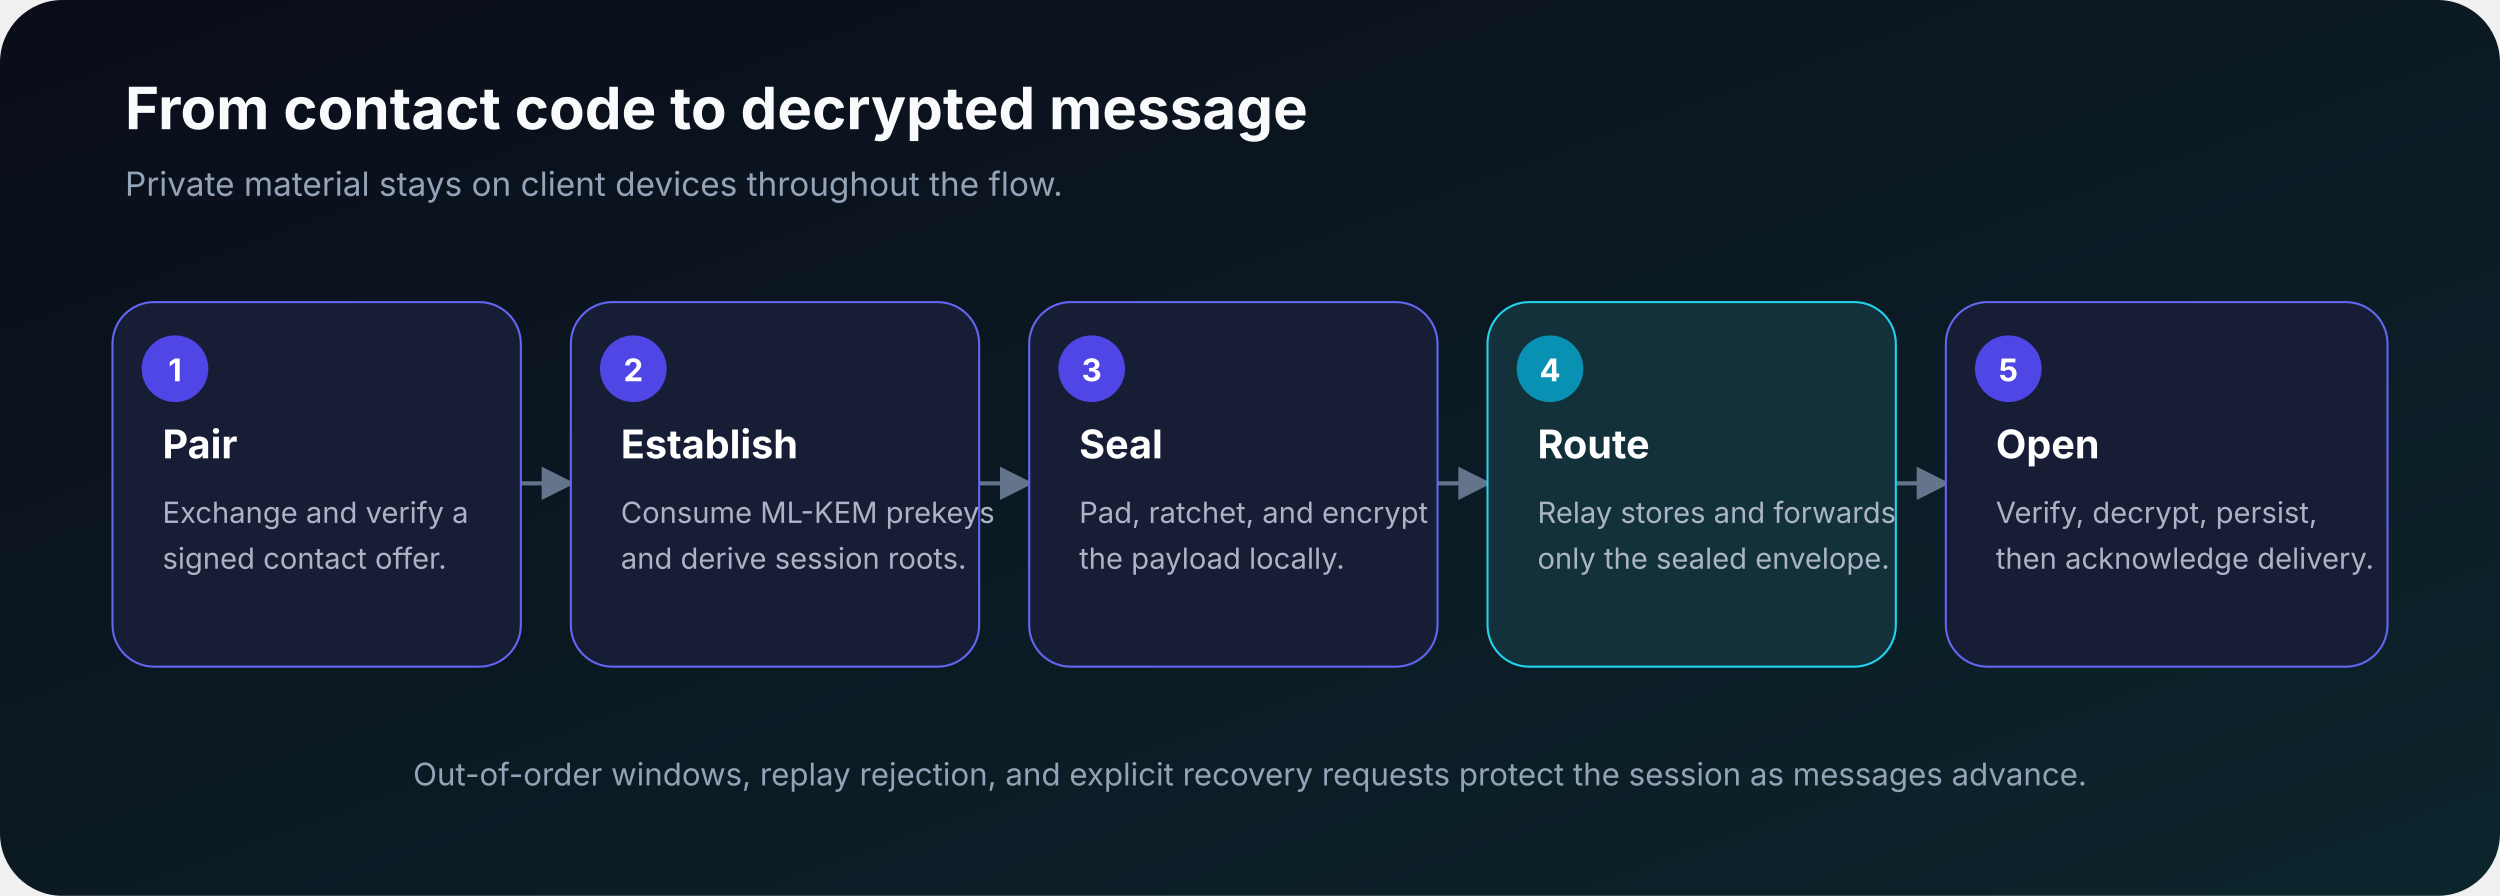
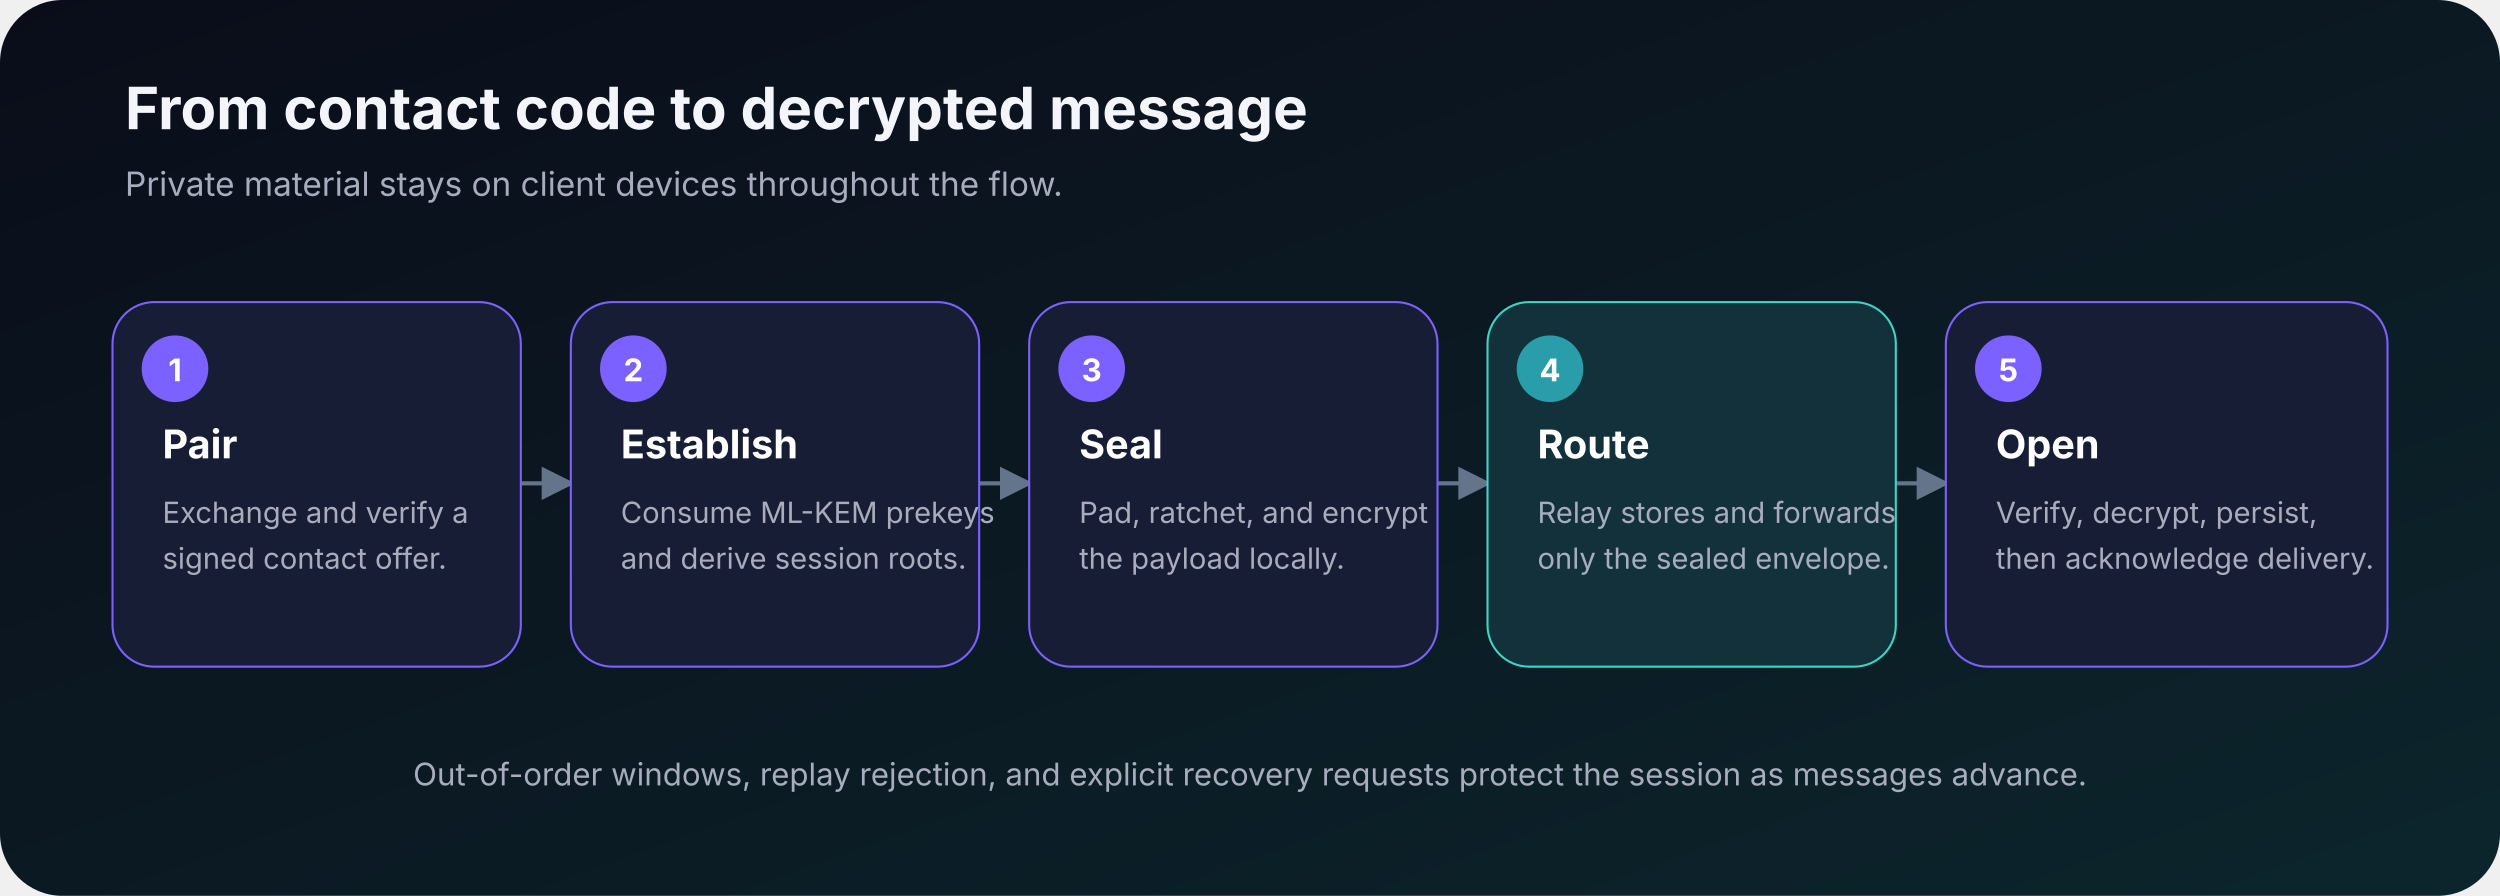
<svg xmlns="http://www.w3.org/2000/svg" width="1200" height="430" viewBox="0 0 1200 430" role="img" aria-labelledby="title desc">
  <defs>
    <linearGradient id="background" x1="0" y1="0" x2="1" y2="1">
      <stop offset="0" stop-color="#0a0d19" />
      <stop offset="1" stop-color="#0c252c" />
    </linearGradient>
    <marker id="arrow" markerWidth="10" markerHeight="10" refX="8" refY="5" orient="auto">
      <path d="M1 1 9 5 1 9Z" fill="#64748b" />
    </marker>
  </defs>
  <rect width="1200" height="430" rx="30" fill="url(#background)" />
-   <g font-family="Inter, ui-sans-serif, system-ui, -apple-system, BlinkMacSystemFont, Segoe UI, sans-serif">
-     <text x="60" y="62" fill="#f8fafc" font-size="28" font-weight="750">From contact code to decrypted message</text>
-     <text x="60" y="94" fill="#94a3b8" font-size="16">Private material stays on client devices throughout the flow.</text>
+   <g font-family="Geist, Inter, ui-sans-serif, system-ui, -apple-system, BlinkMacSystemFont, Segoe UI, sans-serif">
+     <text x="60" y="62" fill="#F3F5FA" font-size="28" font-weight="750">From contact code to decrypted message</text>
+     <text x="60" y="94" fill="#A8ADBD" font-size="16">Private material stays on client devices throughout the flow.</text>
    <g fill="none" stroke="#64748b" stroke-width="2" marker-end="url(#arrow)">
      <path d="M250 232H274" />
      <path d="M470 232H494" />
      <path d="M690 232H714" />
      <path d="M910 232H934" />
    </g>
    <g>
-       <rect x="54" y="145" width="196" height="175" rx="20" fill="#181d36" stroke="#6366f1" />
-       <circle cx="84" cy="177" r="16" fill="#4f46e5" />
+       <rect x="54" y="145" width="196" height="175" rx="20" fill="#181d36" stroke="#7B61FF" />
+       <circle cx="84" cy="177" r="16" fill="#7B61FF" />
      <text x="84" y="183" fill="#fff" font-size="15" font-weight="700" text-anchor="middle">1</text>
      <text x="78" y="220" fill="#fff" font-size="19" font-weight="700">Pair</text>
-       <text x="78" y="251" fill="#aab4c5" font-size="14">Exchange and verify a</text>
-       <text x="78" y="273" fill="#aab4c5" font-size="14">signed contact offer.</text>
-       <rect x="274" y="145" width="196" height="175" rx="20" fill="#181d36" stroke="#6366f1" />
-       <circle cx="304" cy="177" r="16" fill="#4f46e5" />
+       <text x="78" y="251" fill="#A8ADBD" font-size="14">Exchange and verify a</text>
+       <text x="78" y="273" fill="#A8ADBD" font-size="14">signed contact offer.</text>
+       <rect x="274" y="145" width="196" height="175" rx="20" fill="#181d36" stroke="#7B61FF" />
+       <circle cx="304" cy="177" r="16" fill="#7B61FF" />
      <text x="304" y="183" fill="#fff" font-size="15" font-weight="700" text-anchor="middle">2</text>
      <text x="298" y="220" fill="#fff" font-size="19" font-weight="700">Establish</text>
-       <text x="298" y="251" fill="#aab4c5" font-size="14">Consume ML-KEM prekeys</text>
-       <text x="298" y="273" fill="#aab4c5" font-size="14">and derive session roots.</text>
-       <rect x="494" y="145" width="196" height="175" rx="20" fill="#181d36" stroke="#6366f1" />
-       <circle cx="524" cy="177" r="16" fill="#4f46e5" />
+       <text x="298" y="251" fill="#A8ADBD" font-size="14">Consume ML-KEM prekeys</text>
+       <text x="298" y="273" fill="#A8ADBD" font-size="14">and derive session roots.</text>
+       <rect x="494" y="145" width="196" height="175" rx="20" fill="#181d36" stroke="#7B61FF" />
+       <circle cx="524" cy="177" r="16" fill="#7B61FF" />
      <text x="524" y="183" fill="#fff" font-size="15" font-weight="700" text-anchor="middle">3</text>
      <text x="518" y="220" fill="#fff" font-size="19" font-weight="700">Seal</text>
-       <text x="518" y="251" fill="#aab4c5" font-size="14">Pad, ratchet, and encrypt</text>
-       <text x="518" y="273" fill="#aab4c5" font-size="14">the payload locally.</text>
-       <rect x="714" y="145" width="196" height="175" rx="20" fill="#12313b" stroke="#22d3ee" />
-       <circle cx="744" cy="177" r="16" fill="#0891b2" />
+       <text x="518" y="251" fill="#A8ADBD" font-size="14">Pad, ratchet, and encrypt</text>
+       <text x="518" y="273" fill="#A8ADBD" font-size="14">the payload locally.</text>
+       <rect x="714" y="145" width="196" height="175" rx="20" fill="#12313b" stroke="#3DD5C5" />
+       <circle cx="744" cy="177" r="16" fill="#299EAA" />
      <text x="744" y="183" fill="#fff" font-size="15" font-weight="700" text-anchor="middle">4</text>
      <text x="738" y="220" fill="#fff" font-size="19" font-weight="700">Route</text>
-       <text x="738" y="251" fill="#aab4c5" font-size="14">Relay stores and forwards</text>
-       <text x="738" y="273" fill="#aab4c5" font-size="14">only the sealed envelope.</text>
-       <rect x="934" y="145" width="212" height="175" rx="20" fill="#181d36" stroke="#6366f1" />
-       <circle cx="964" cy="177" r="16" fill="#4f46e5" />
+       <text x="738" y="251" fill="#A8ADBD" font-size="14">Relay stores and forwards</text>
+       <text x="738" y="273" fill="#A8ADBD" font-size="14">only the sealed envelope.</text>
+       <rect x="934" y="145" width="212" height="175" rx="20" fill="#181d36" stroke="#7B61FF" />
+       <circle cx="964" cy="177" r="16" fill="#7B61FF" />
      <text x="964" y="183" fill="#fff" font-size="15" font-weight="700" text-anchor="middle">5</text>
      <text x="958" y="220" fill="#fff" font-size="19" font-weight="700">Open</text>
-       <text x="958" y="251" fill="#aab4c5" font-size="14">Verify, decrypt, persist,</text>
-       <text x="958" y="273" fill="#aab4c5" font-size="14">then acknowledge delivery.</text>
+       <text x="958" y="251" fill="#A8ADBD" font-size="14">Verify, decrypt, persist,</text>
+       <text x="958" y="273" fill="#A8ADBD" font-size="14">then acknowledge delivery.</text>
    </g>
-     <text x="600" y="377" fill="#94a3b8" font-size="15" text-anchor="middle">Out-of-order windows, replay rejection, and explicit recovery requests protect the session as messages advance.</text>
+     <text x="600" y="377" fill="#A8ADBD" font-size="15" text-anchor="middle">Out-of-order windows, replay rejection, and explicit recovery requests protect the session as messages advance.</text>
  </g>
</svg>
